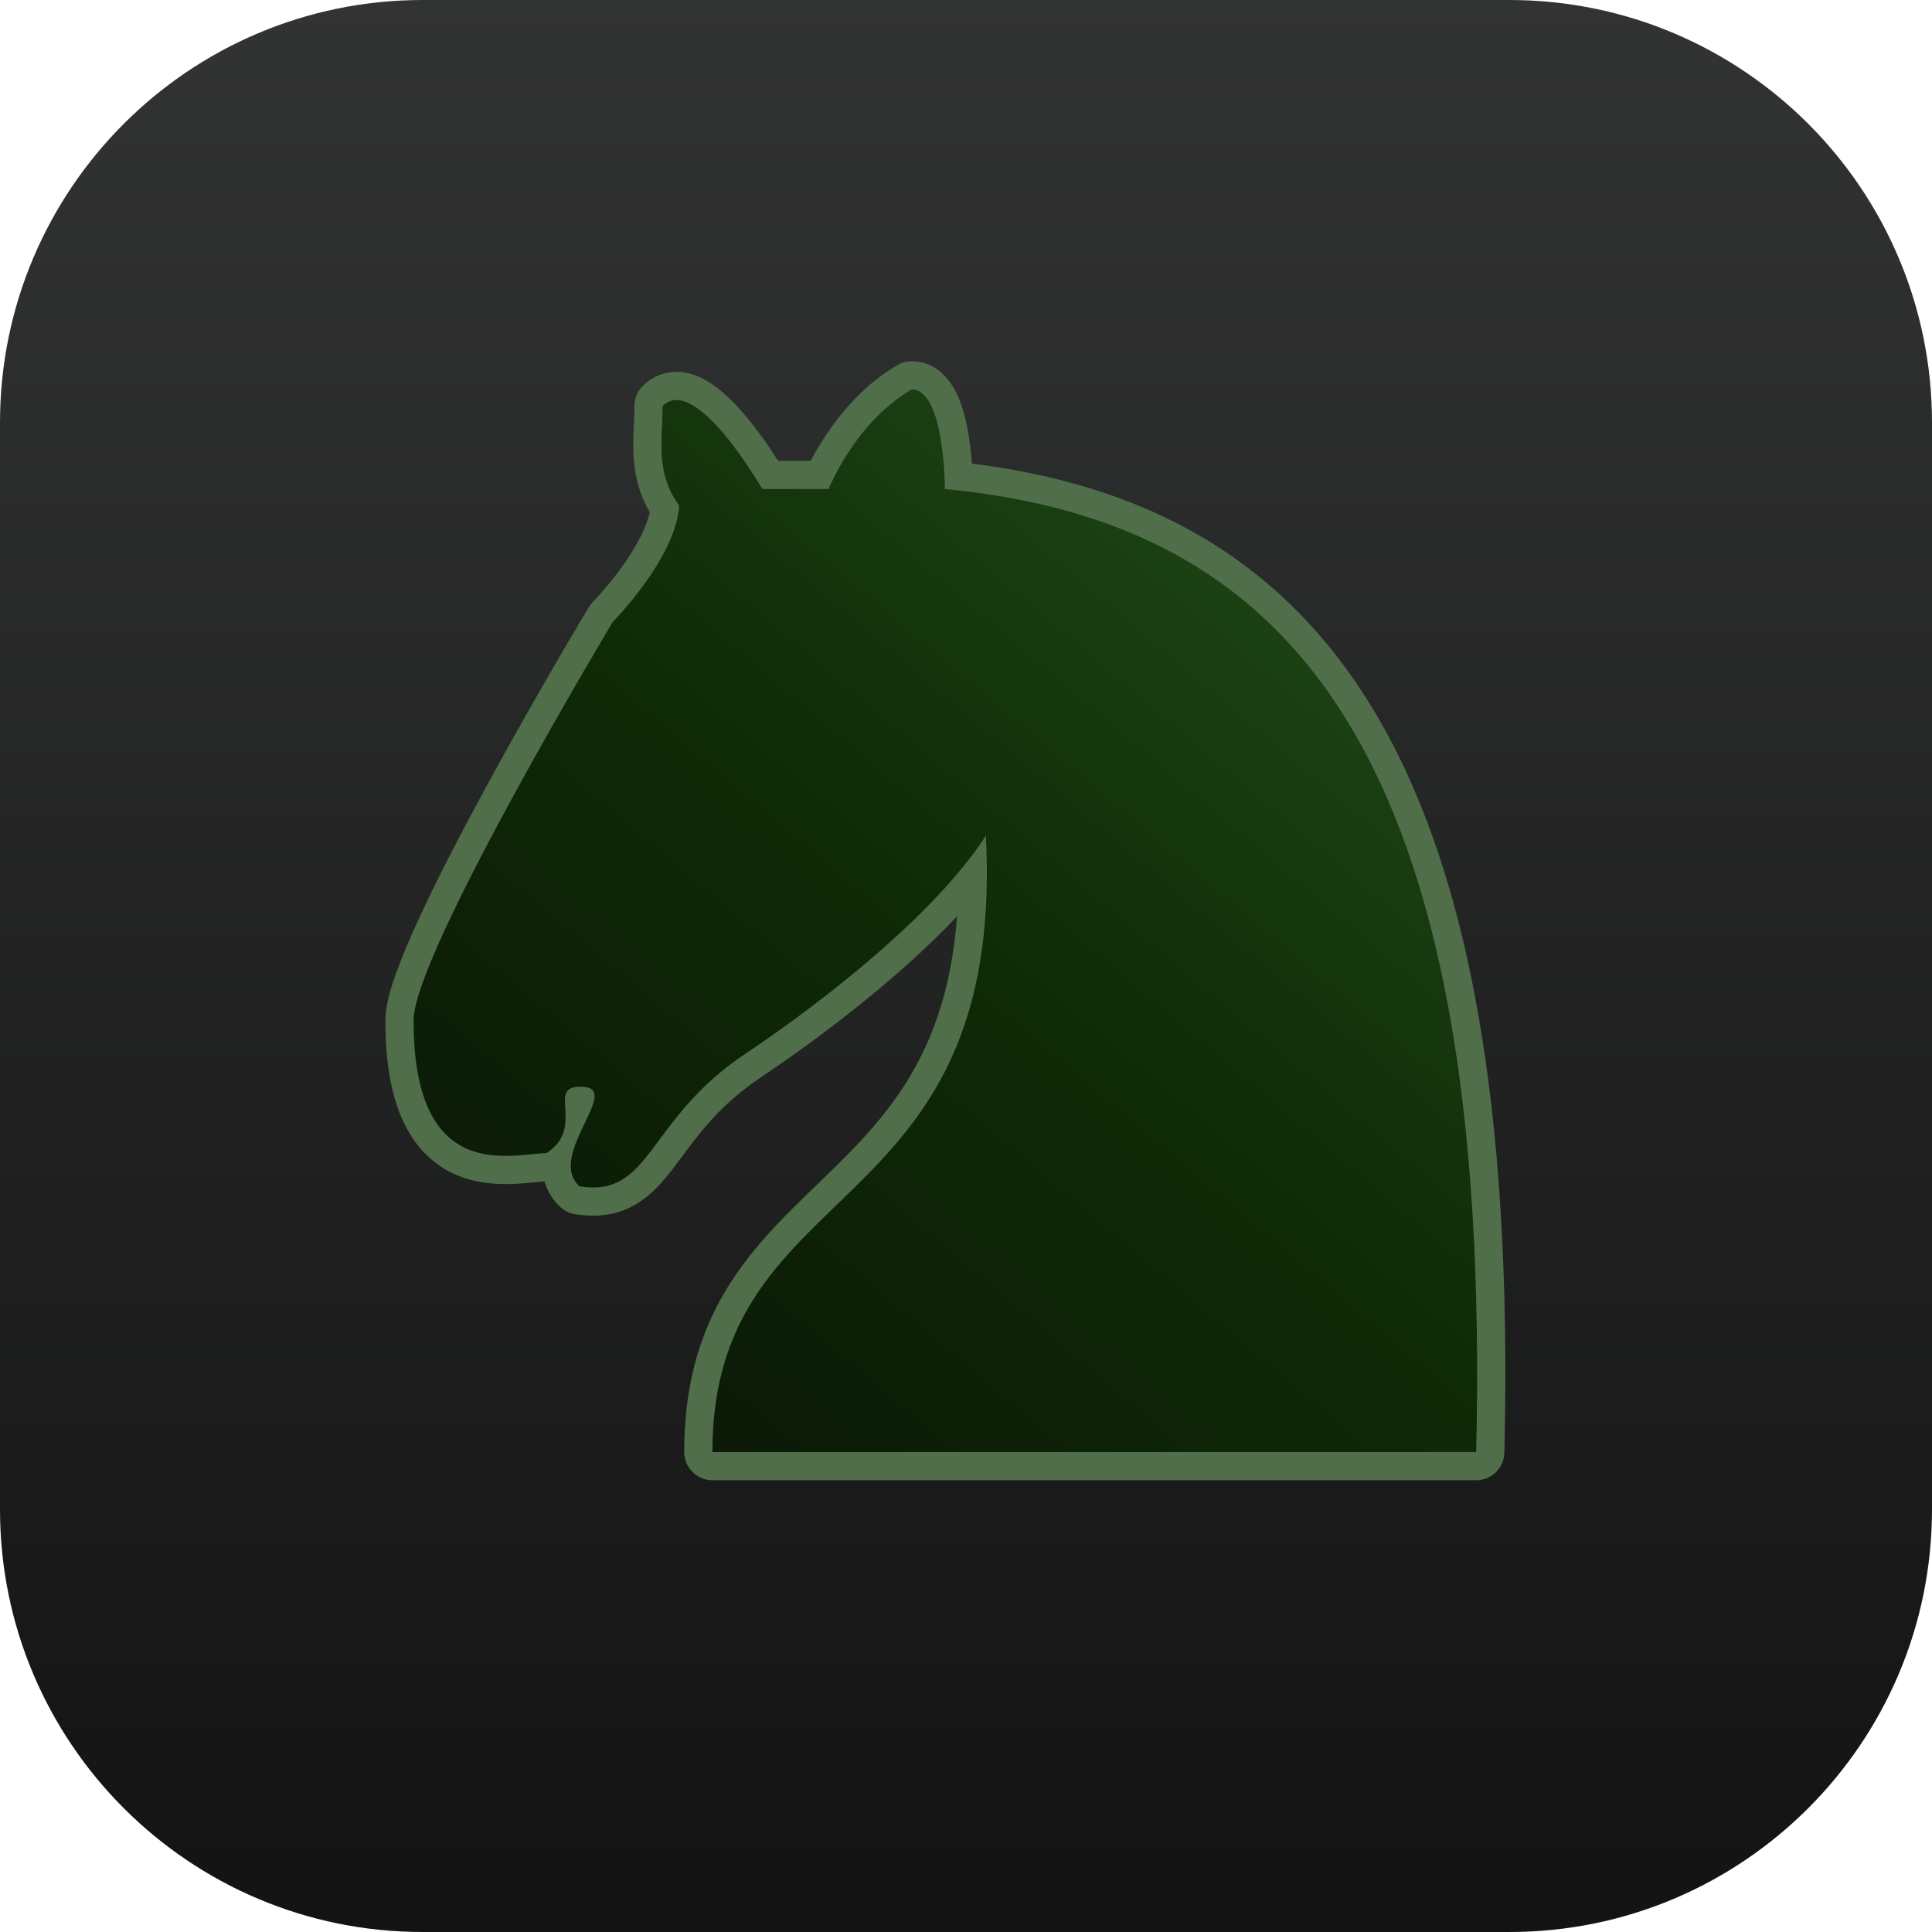
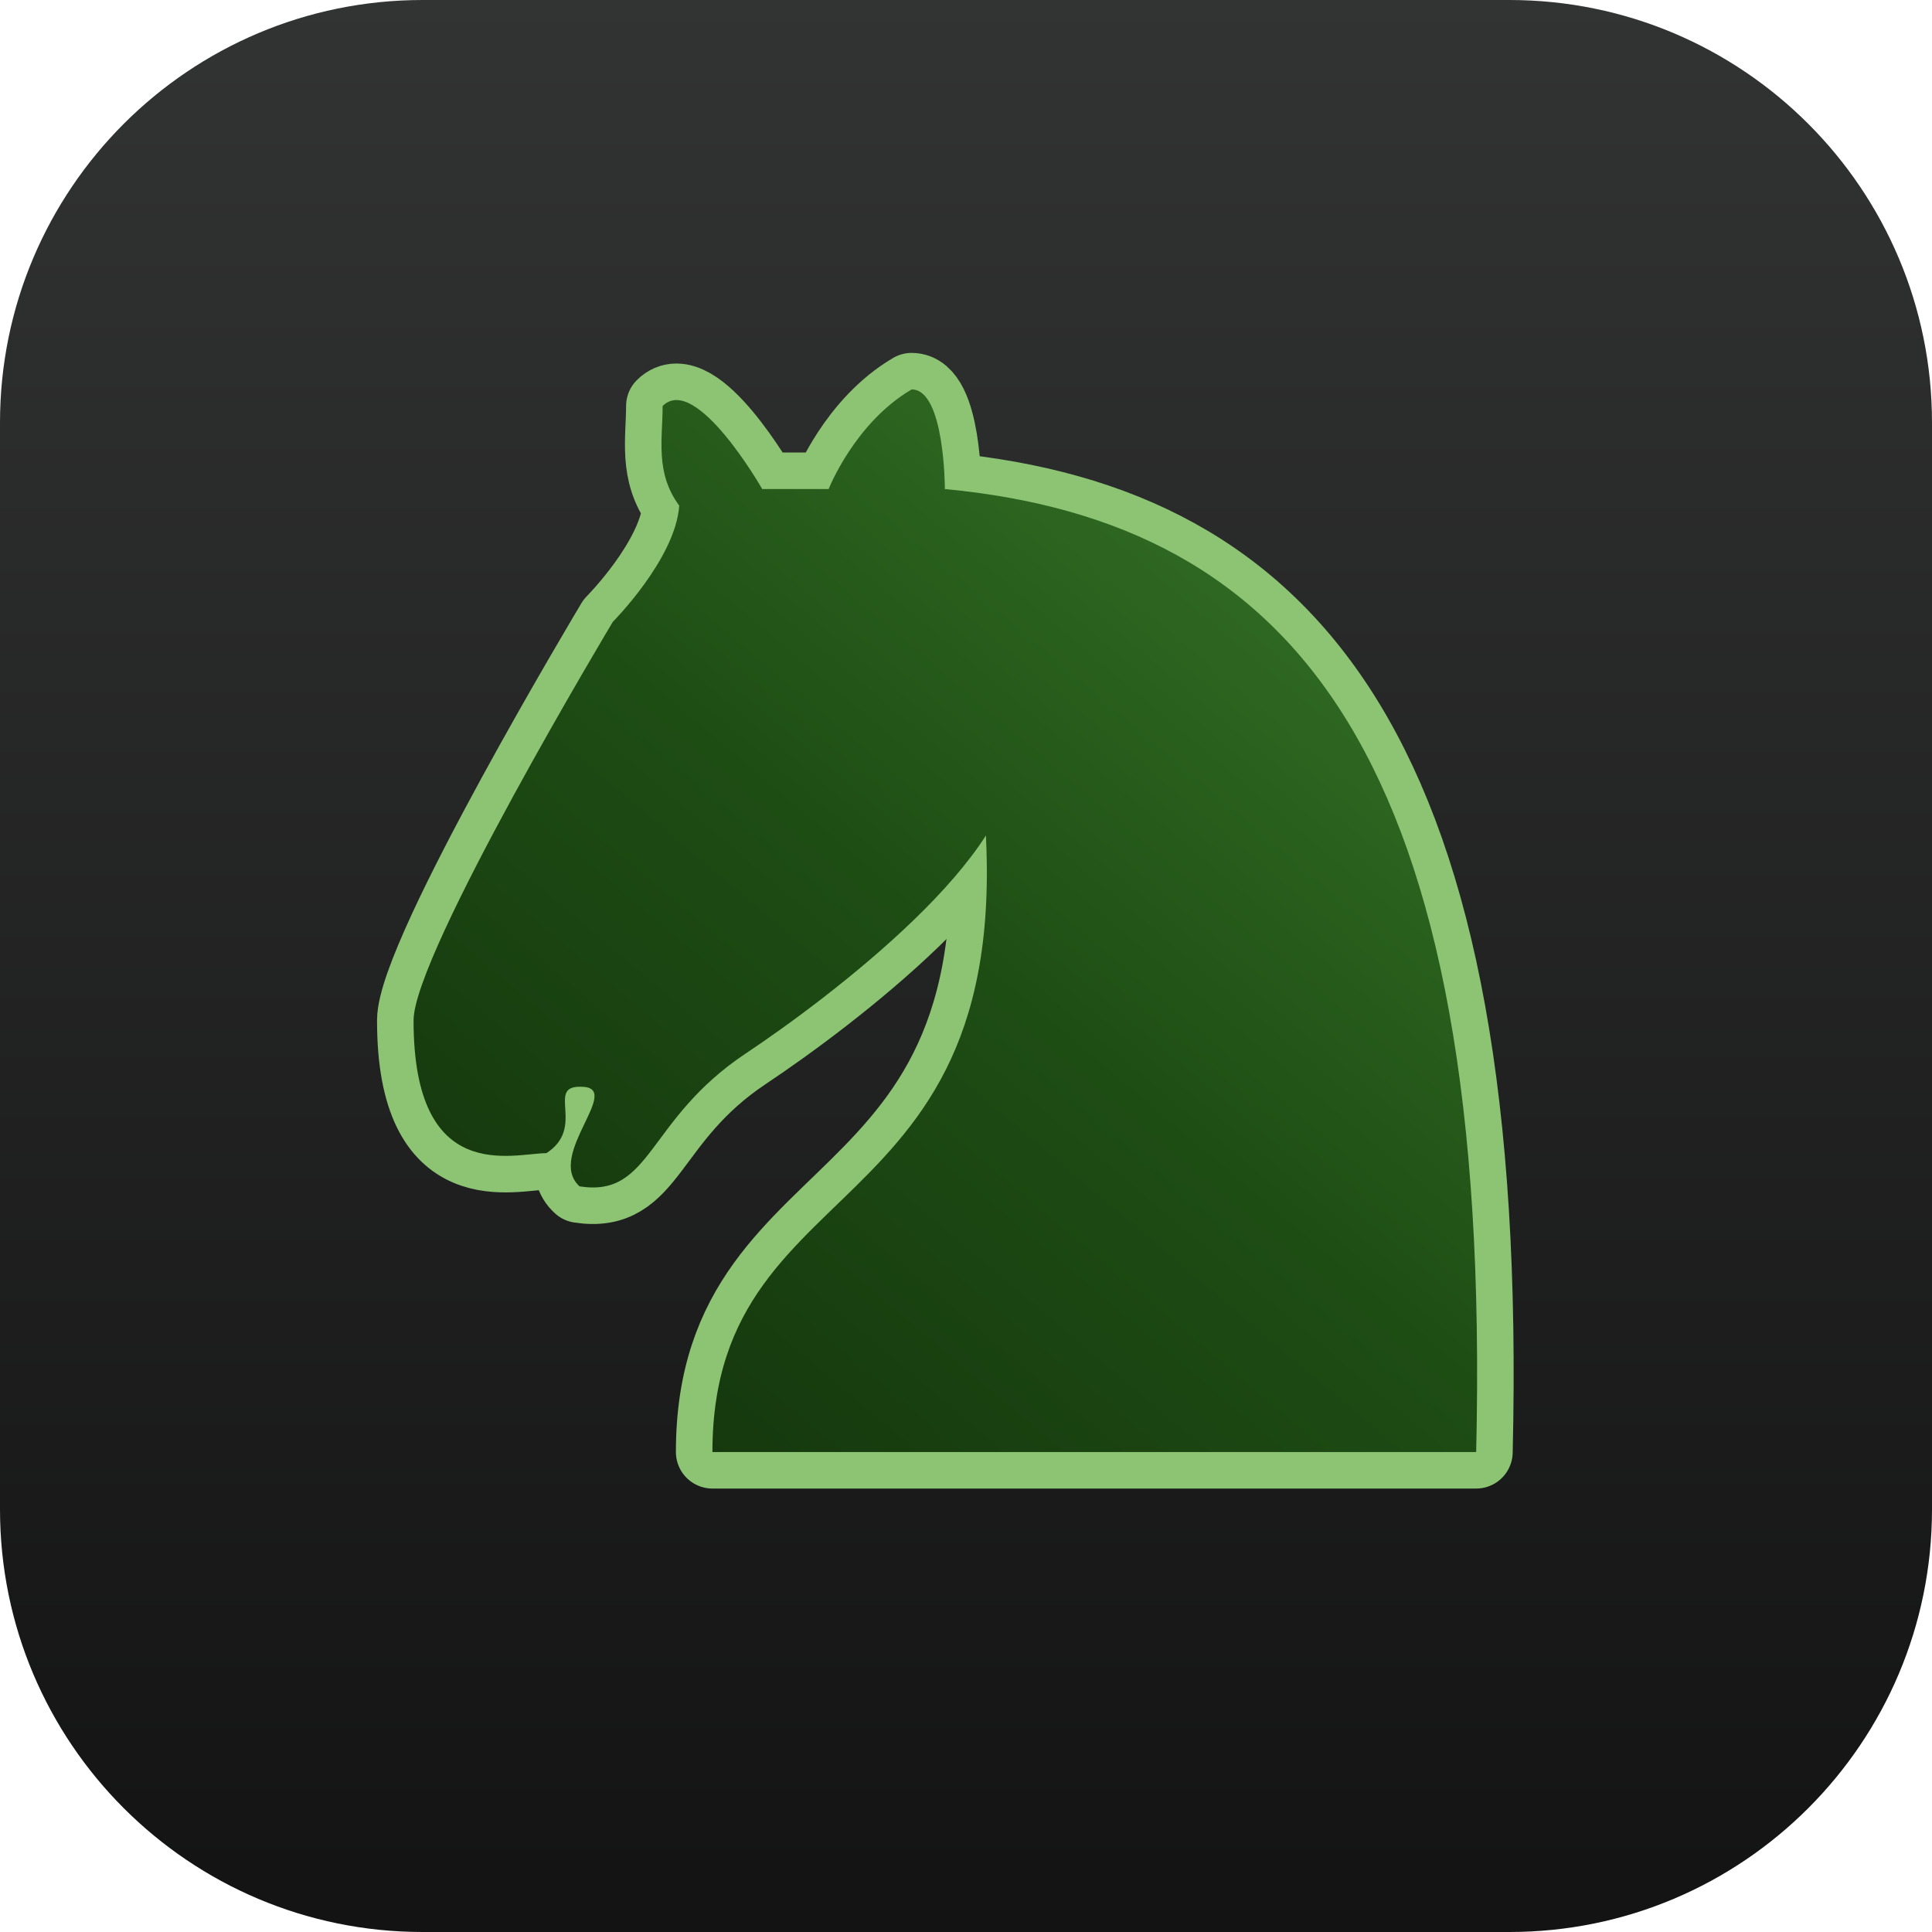
<svg xmlns="http://www.w3.org/2000/svg" viewBox="0 0 64 64">
  <defs>
    <linearGradient id="tile" x1="0" y1="0" x2="0" y2="1">
      <stop offset="0" stop-color="#323333" />
      <stop offset="1" stop-color="#131314" />
    </linearGradient>
    <linearGradient id="knight" gradientUnits="userSpaceOnUse" x1="38" y1="7" x2="11" y2="39">
-       <stop offset="0" stop-color="#23501a" />
-       <stop offset="0.55" stop-color="#0f2a07" />
-       <stop offset="1" stop-color="#0b1707" />
+       <stop offset="0" stop-color="#3a7a2b" />
+       <stop offset="0.55" stop-color="#1e4d14" />
+       <stop offset="1" stop-color="#14350d" />
    </linearGradient>
  </defs>
  <rect width="64" height="64" rx="14" fill="url(#tile)" />
  <g transform="translate(7.1 5.2) scale(1.1)" stroke-linejoin="round" stroke-linecap="round">
-     <path d="M22 10C32.5 11 38.5 18 38 39L15 39C15 30 25 32.5 23 18" fill="none" stroke="#4f6e49" stroke-width="1.7" />
-     <path d="M24 18C24.38 20.91 18.45 25.37 16 27C13 29 13.18 31.34 11 31C9.958 30.06 12.41 27.96 11 28C10 28 11.19 29.23 10 30C9 30 5.997 31 6 26C6 24 12 14 12 14C12 14 13.89 12.1 14 10.5C13.27 9.506 13.5 8.5 13.5 7.5C14.5 6.5 16.5 10 16.5 10L18.5 10C18.5 10 19.28 8.008 21 7C22 7 22 10 22 10" fill="none" stroke="#4f6e49" stroke-width="1.7" />
+     <path d="M22 10C32.5 11 38.5 18 38 39L15 39C15 30 25 32.5 23 18" fill="none" stroke="#8cc474" stroke-width="2.2" />
+     <path d="M24 18C24.38 20.91 18.45 25.37 16 27C13 29 13.18 31.34 11 31C9.958 30.06 12.41 27.96 11 28C10 28 11.19 29.23 10 30C9 30 5.997 31 6 26C6 24 12 14 12 14C12 14 13.89 12.1 14 10.5C13.27 9.506 13.5 8.5 13.5 7.5C14.5 6.5 16.5 10 16.5 10L18.5 10C18.5 10 19.28 8.008 21 7C22 7 22 10 22 10" fill="none" stroke="#8cc474" stroke-width="2.2" />
    <path d="M22 10C32.5 11 38.5 18 38 39L15 39C15 30 25 32.5 23 18" fill="url(#knight)" />
    <path d="M24 18C24.38 20.91 18.45 25.37 16 27C13 29 13.18 31.34 11 31C9.958 30.06 12.41 27.96 11 28C10 28 11.19 29.23 10 30C9 30 5.997 31 6 26C6 24 12 14 12 14C12 14 13.89 12.1 14 10.5C13.27 9.506 13.5 8.5 13.5 7.5C14.5 6.5 16.5 10 16.5 10L18.5 10C18.5 10 19.28 8.008 21 7C22 7 22 10 22 10" fill="url(#knight)" />
  </g>
</svg>
